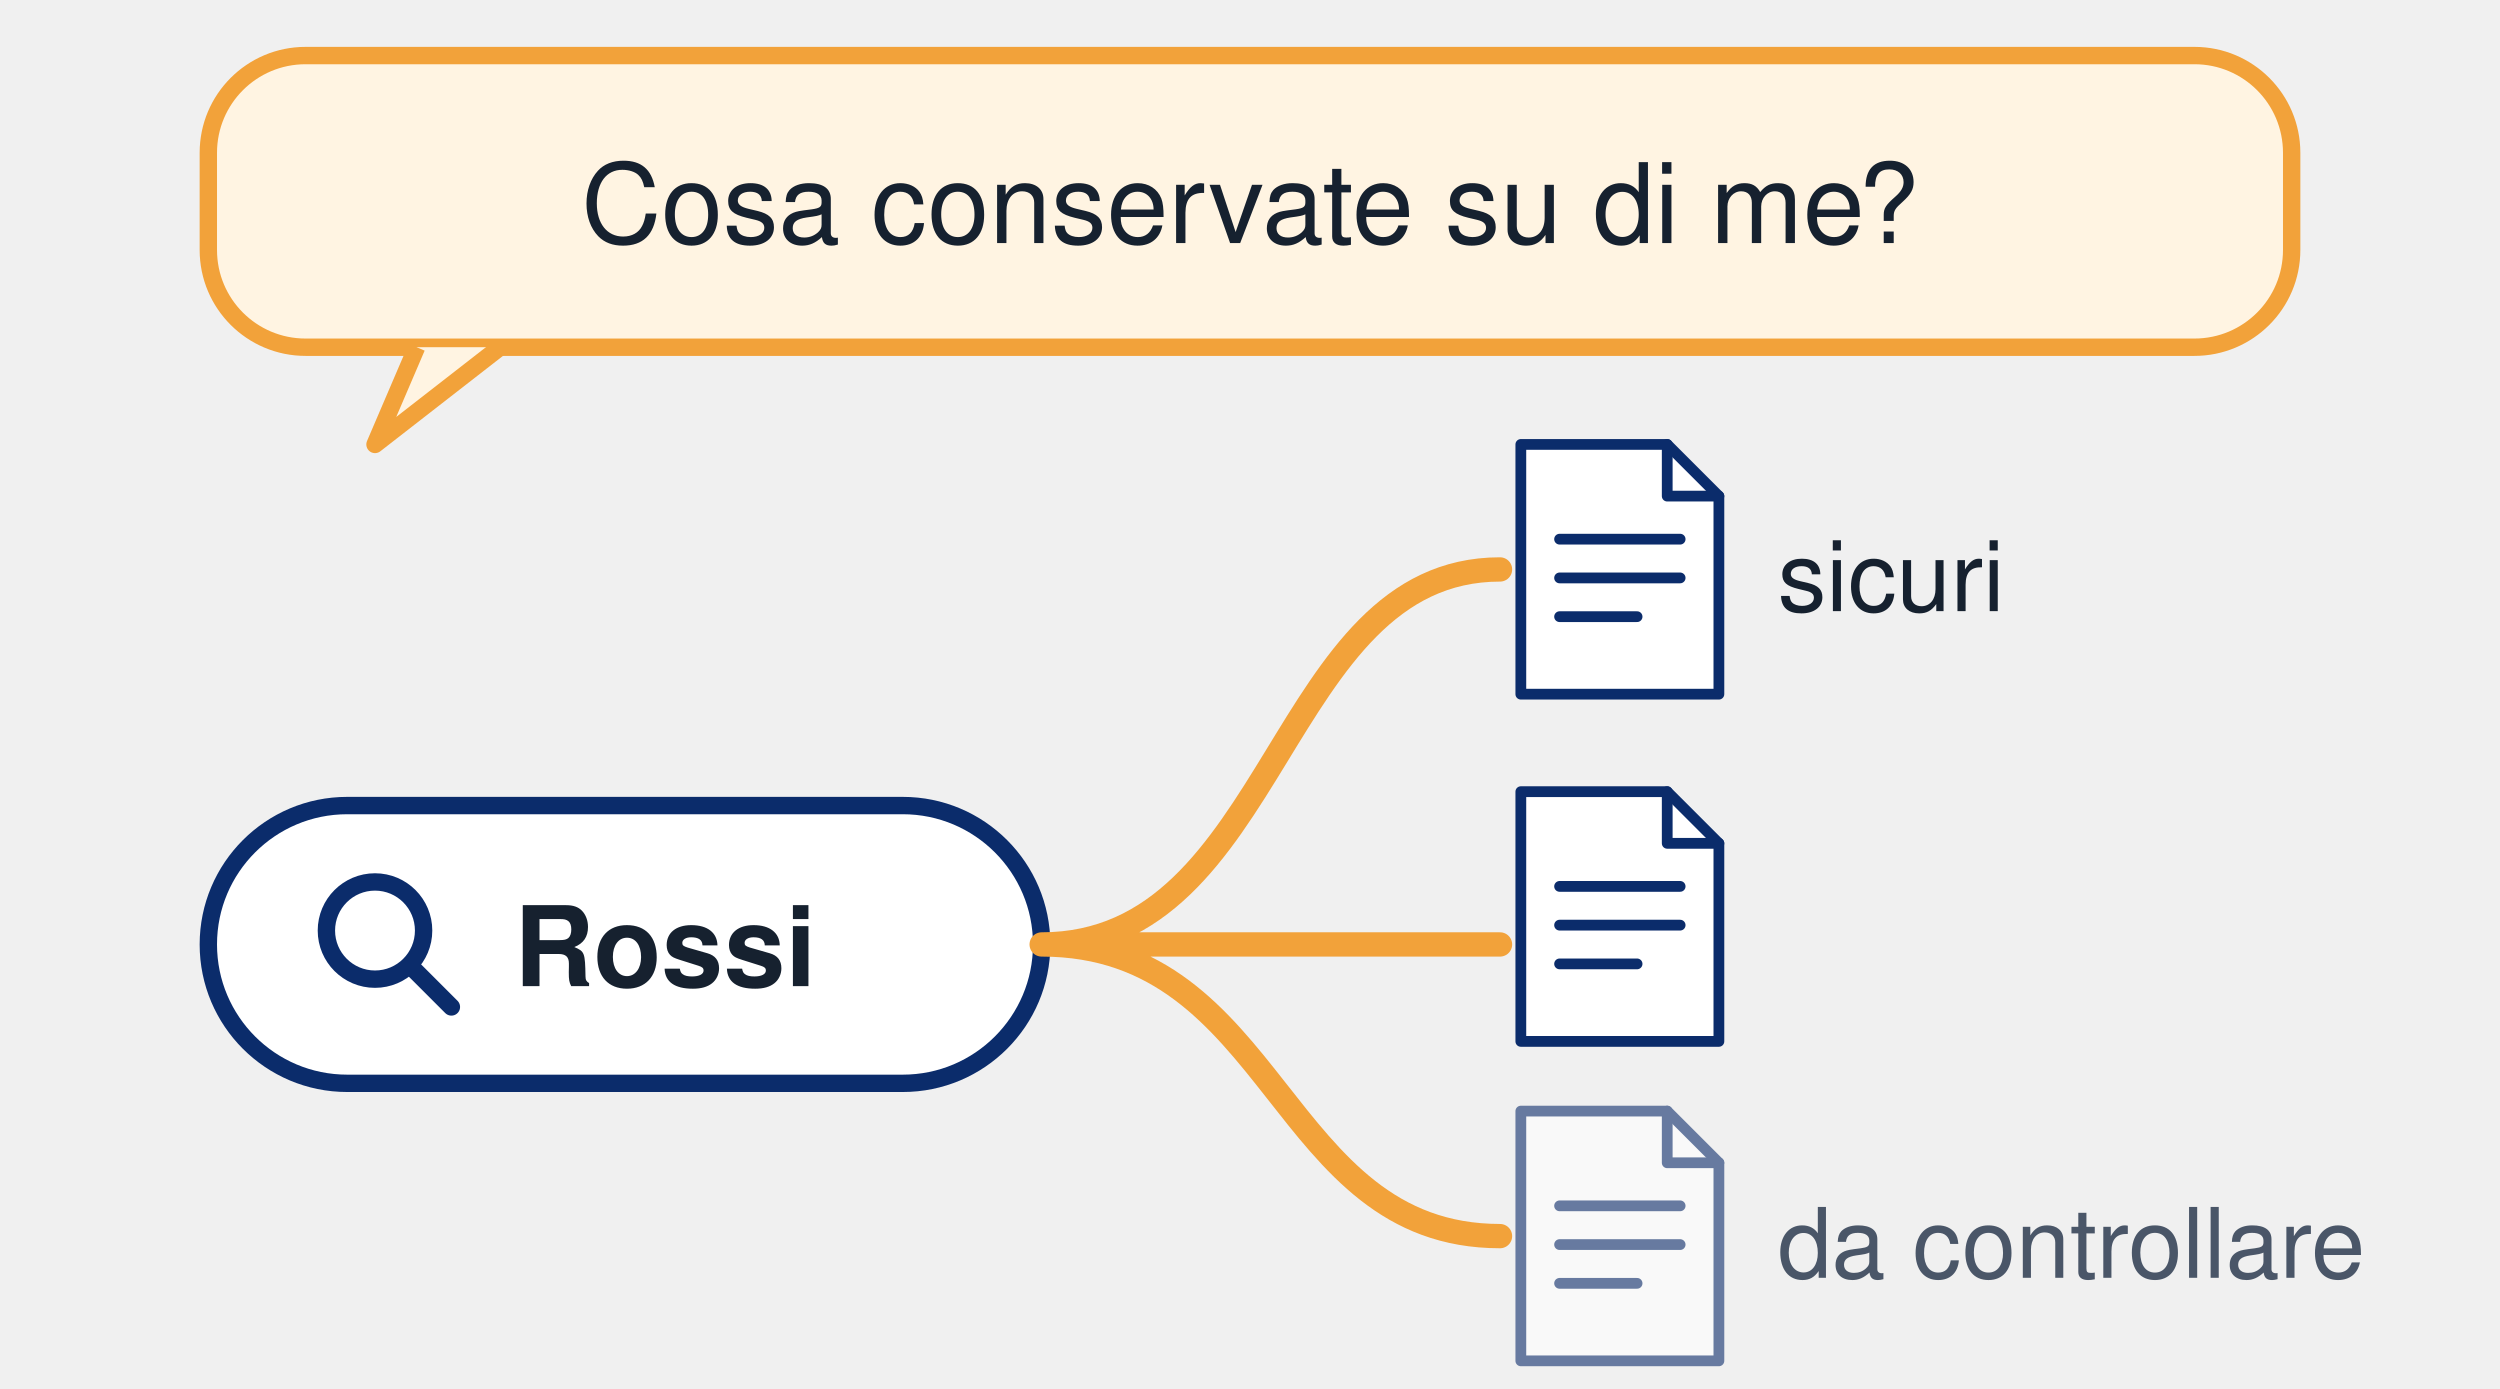
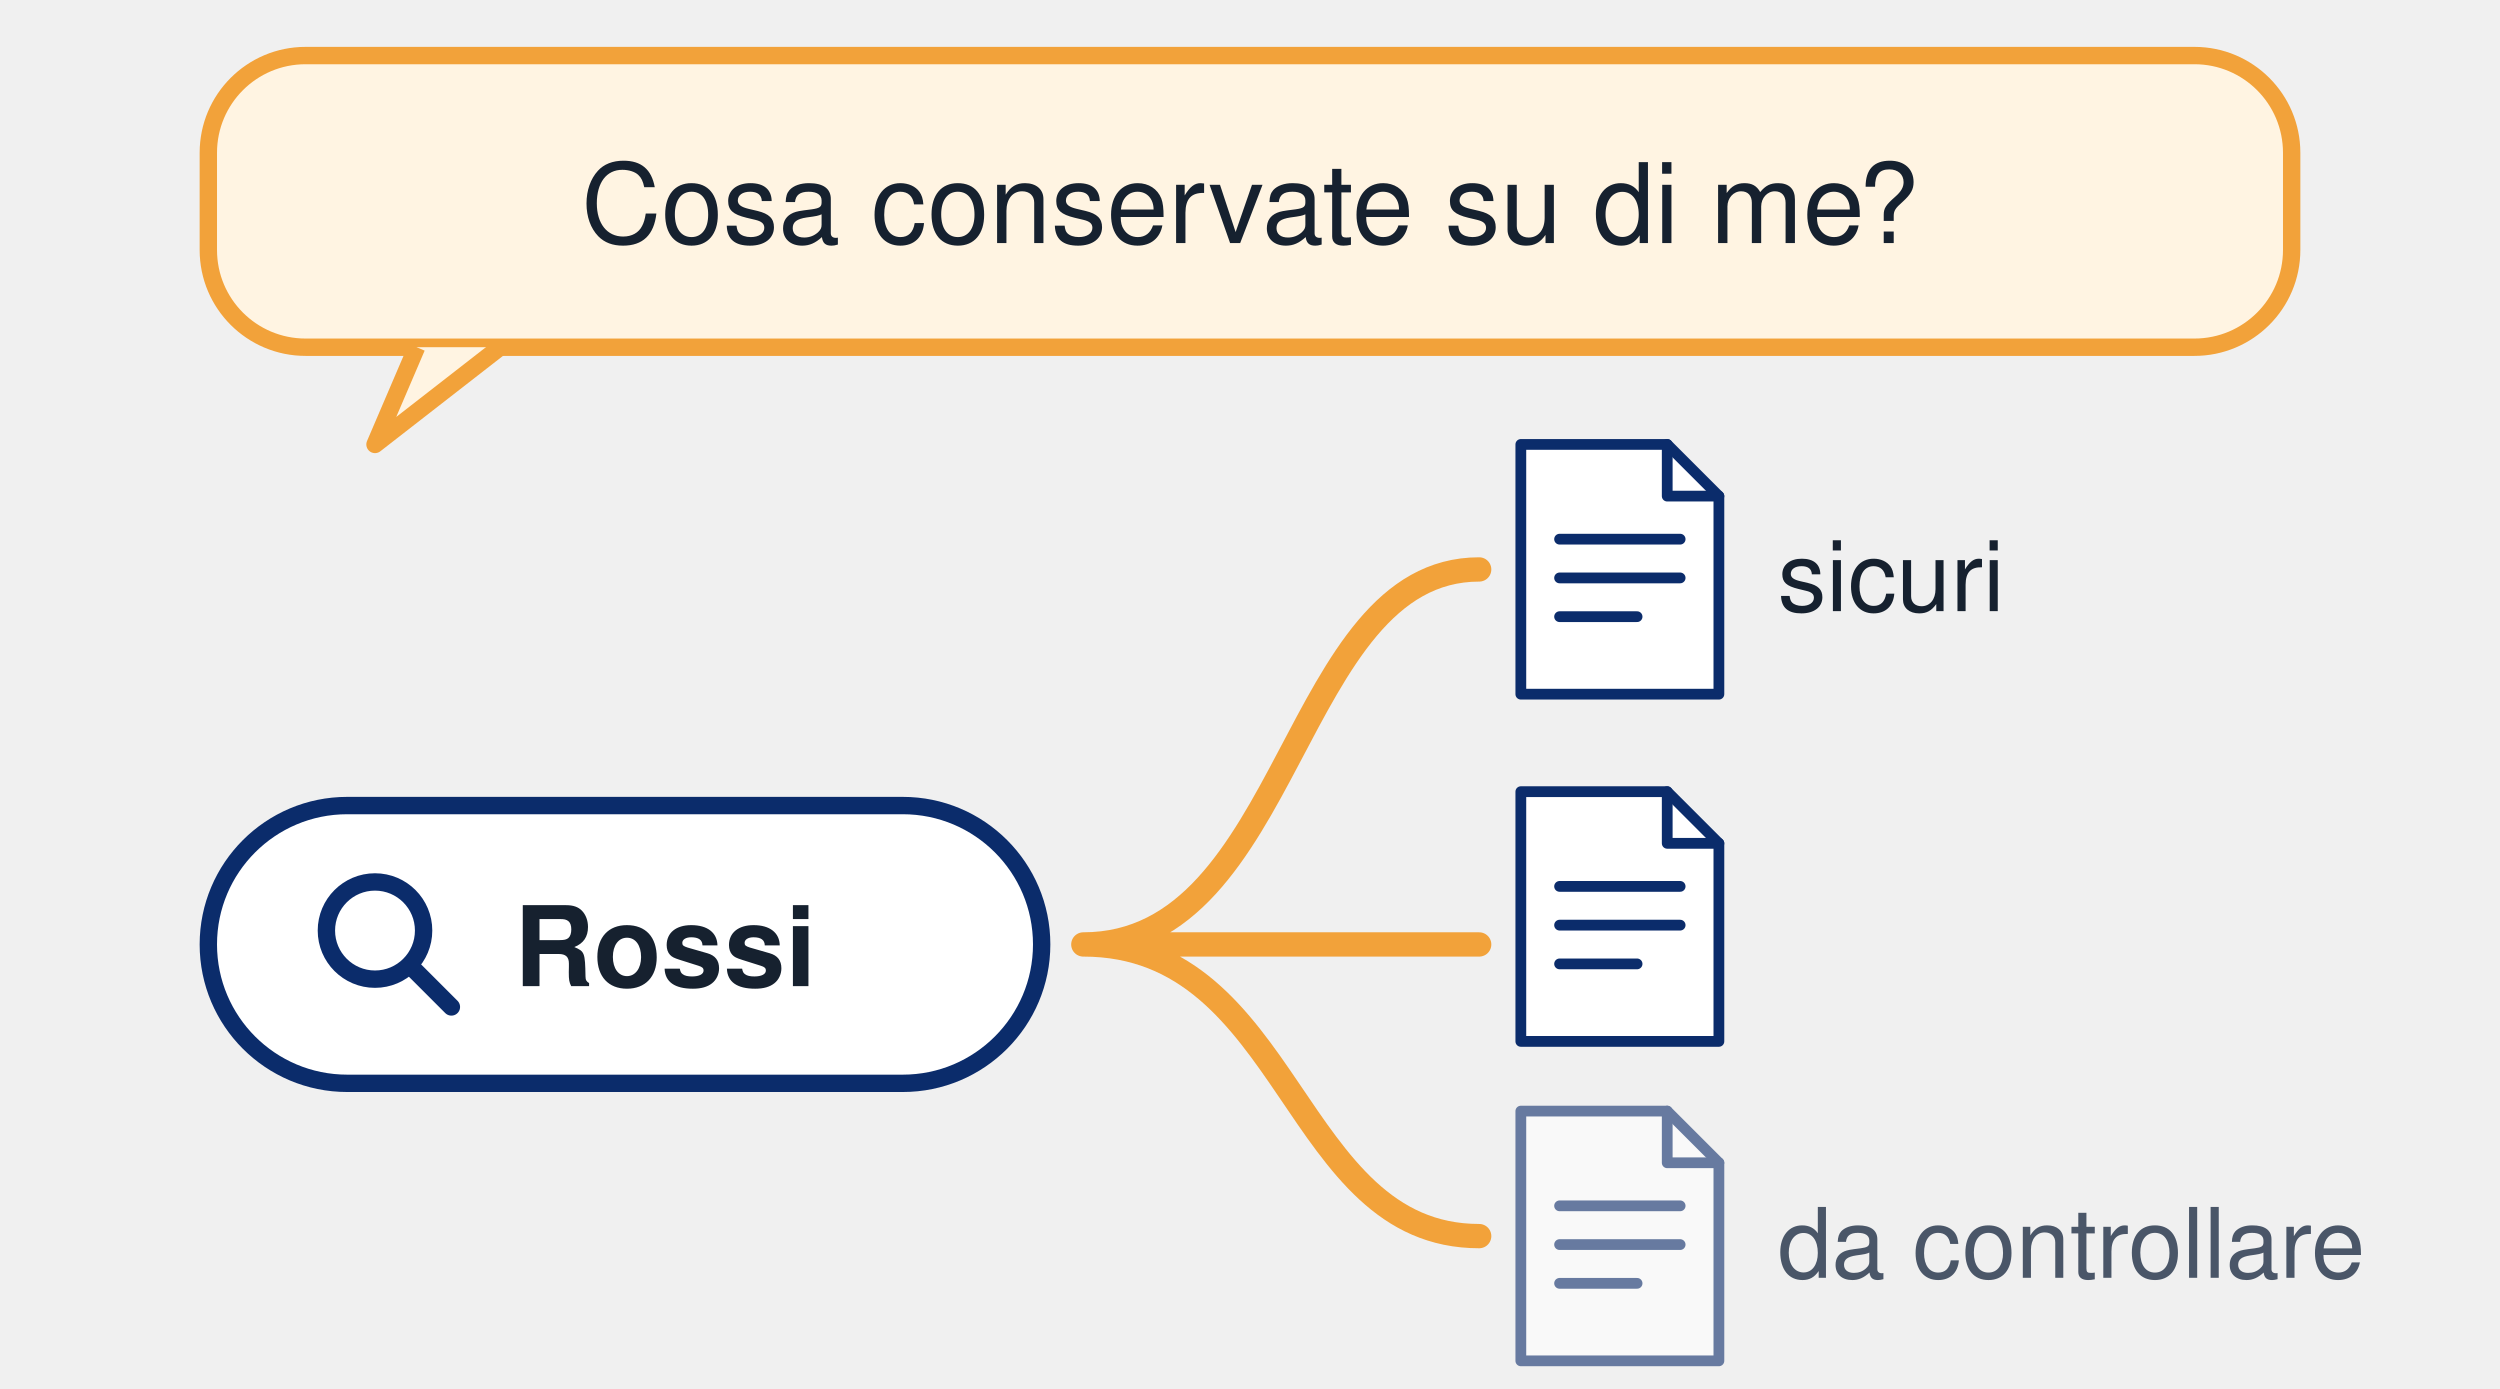
<svg xmlns="http://www.w3.org/2000/svg" viewBox="0 0 360 200" width="360" height="200" role="img" aria-labelledby="t">
  <g font-family="Segoe UI, Helvetica, Arial, sans-serif">
    <rect x="30" y="8" width="300" height="42" rx="14" fill="#FFF4E2" stroke="#F2A23A" stroke-width="2.5" />
    <path d="M60 50l-6 14 18-14" fill="#FFF4E2" stroke="#F2A23A" stroke-width="2.5" stroke-linejoin="round" />
    <text x="180" y="35" text-anchor="middle" font-size="16" fill="#16212F">Cosa conservate su di me?</text>
    <rect x="30" y="116" width="120" height="40" rx="20" fill="#FFFFFF" stroke="#0B2C6B" stroke-width="2.5" />
    <circle cx="54" cy="134" r="7" fill="none" stroke="#0B2C6B" stroke-width="2.5" />
    <path d="M59 139l6 6" stroke="#0B2C6B" stroke-width="2.5" stroke-linecap="round" />
    <text x="74" y="142" font-size="16" font-weight="700" fill="#16212F">Rossi</text>
-     <path d="M150 136C184 136 184 82 216 82M150 136H216M150 136C184 136 184 178 216 178" fill="none" stroke="#F2A23A" stroke-width="3.5" stroke-linecap="round" />
+     <path d="M156 136C186 136 186 82 213 82M156 136H213M156 136C186 136 186 178 213 178" fill="none" stroke="#F2A23A" stroke-width="3.5" stroke-linecap="round" />
    <g transform="translate(219 64) scale(0.62)">
      <path d="M0 0h34l12 12v46H0Z" fill="#FFFFFF" stroke="#0B2C6B" stroke-width="2.5" stroke-linejoin="round" />
      <path d="M34 0v12h12M9 22h28M9 31h28M9 40h18" fill="none" stroke="#0B2C6B" stroke-width="2.5" stroke-linecap="round" stroke-linejoin="round" />
    </g>
    <g transform="translate(219 114) scale(0.62)">
      <path d="M0 0h34l12 12v46H0Z" fill="#FFFFFF" stroke="#0B2C6B" stroke-width="2.5" stroke-linejoin="round" />
      <path d="M34 0v12h12M9 22h28M9 31h28M9 40h18" fill="none" stroke="#0B2C6B" stroke-width="2.5" stroke-linecap="round" stroke-linejoin="round" />
    </g>
    <g transform="translate(219 160) scale(0.62)" opacity="0.6">
      <path d="M0 0h34l12 12v46H0Z" fill="#FFFFFF" stroke="#0B2C6B" stroke-width="2.5" stroke-linejoin="round" />
      <path d="M34 0v12h12M9 22h28M9 31h28M9 40h18" fill="none" stroke="#0B2C6B" stroke-width="2.5" stroke-linecap="round" stroke-linejoin="round" />
    </g>
    <text x="256" y="88" font-size="14" fill="#16212F">sicuri</text>
    <text x="256" y="184" font-size="14" fill="#4A5668">da controllare</text>
  </g>
</svg>
